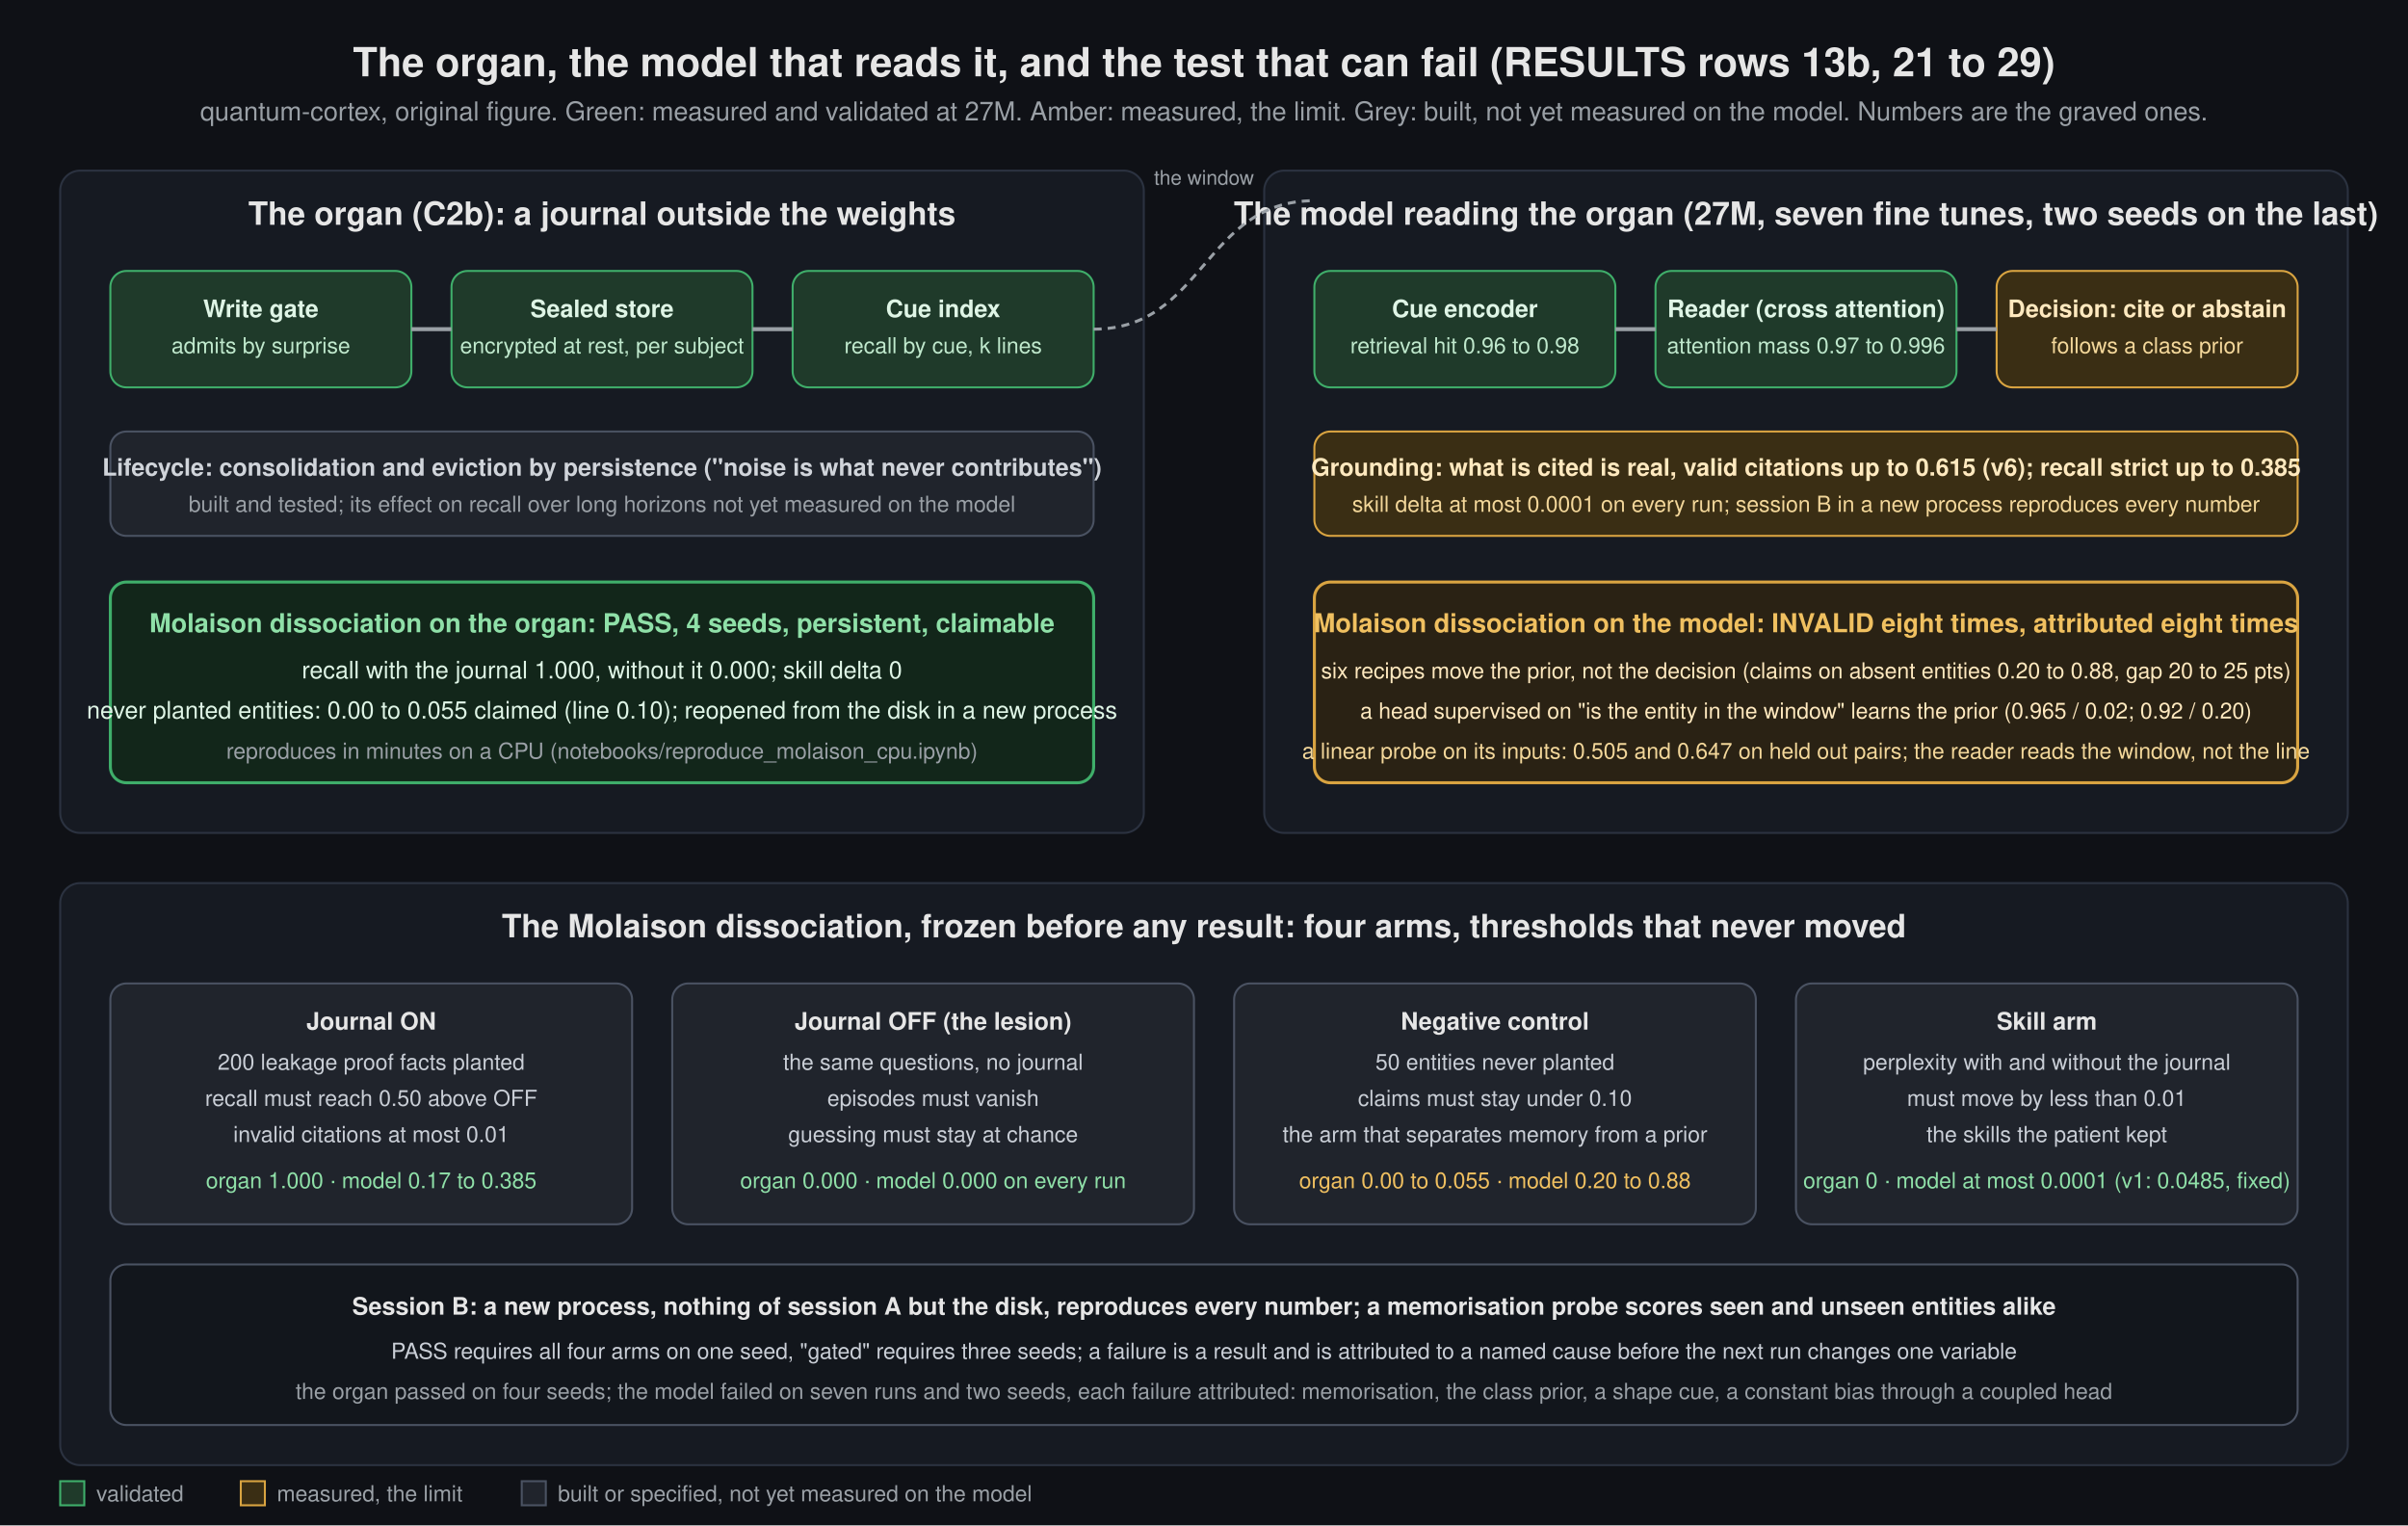
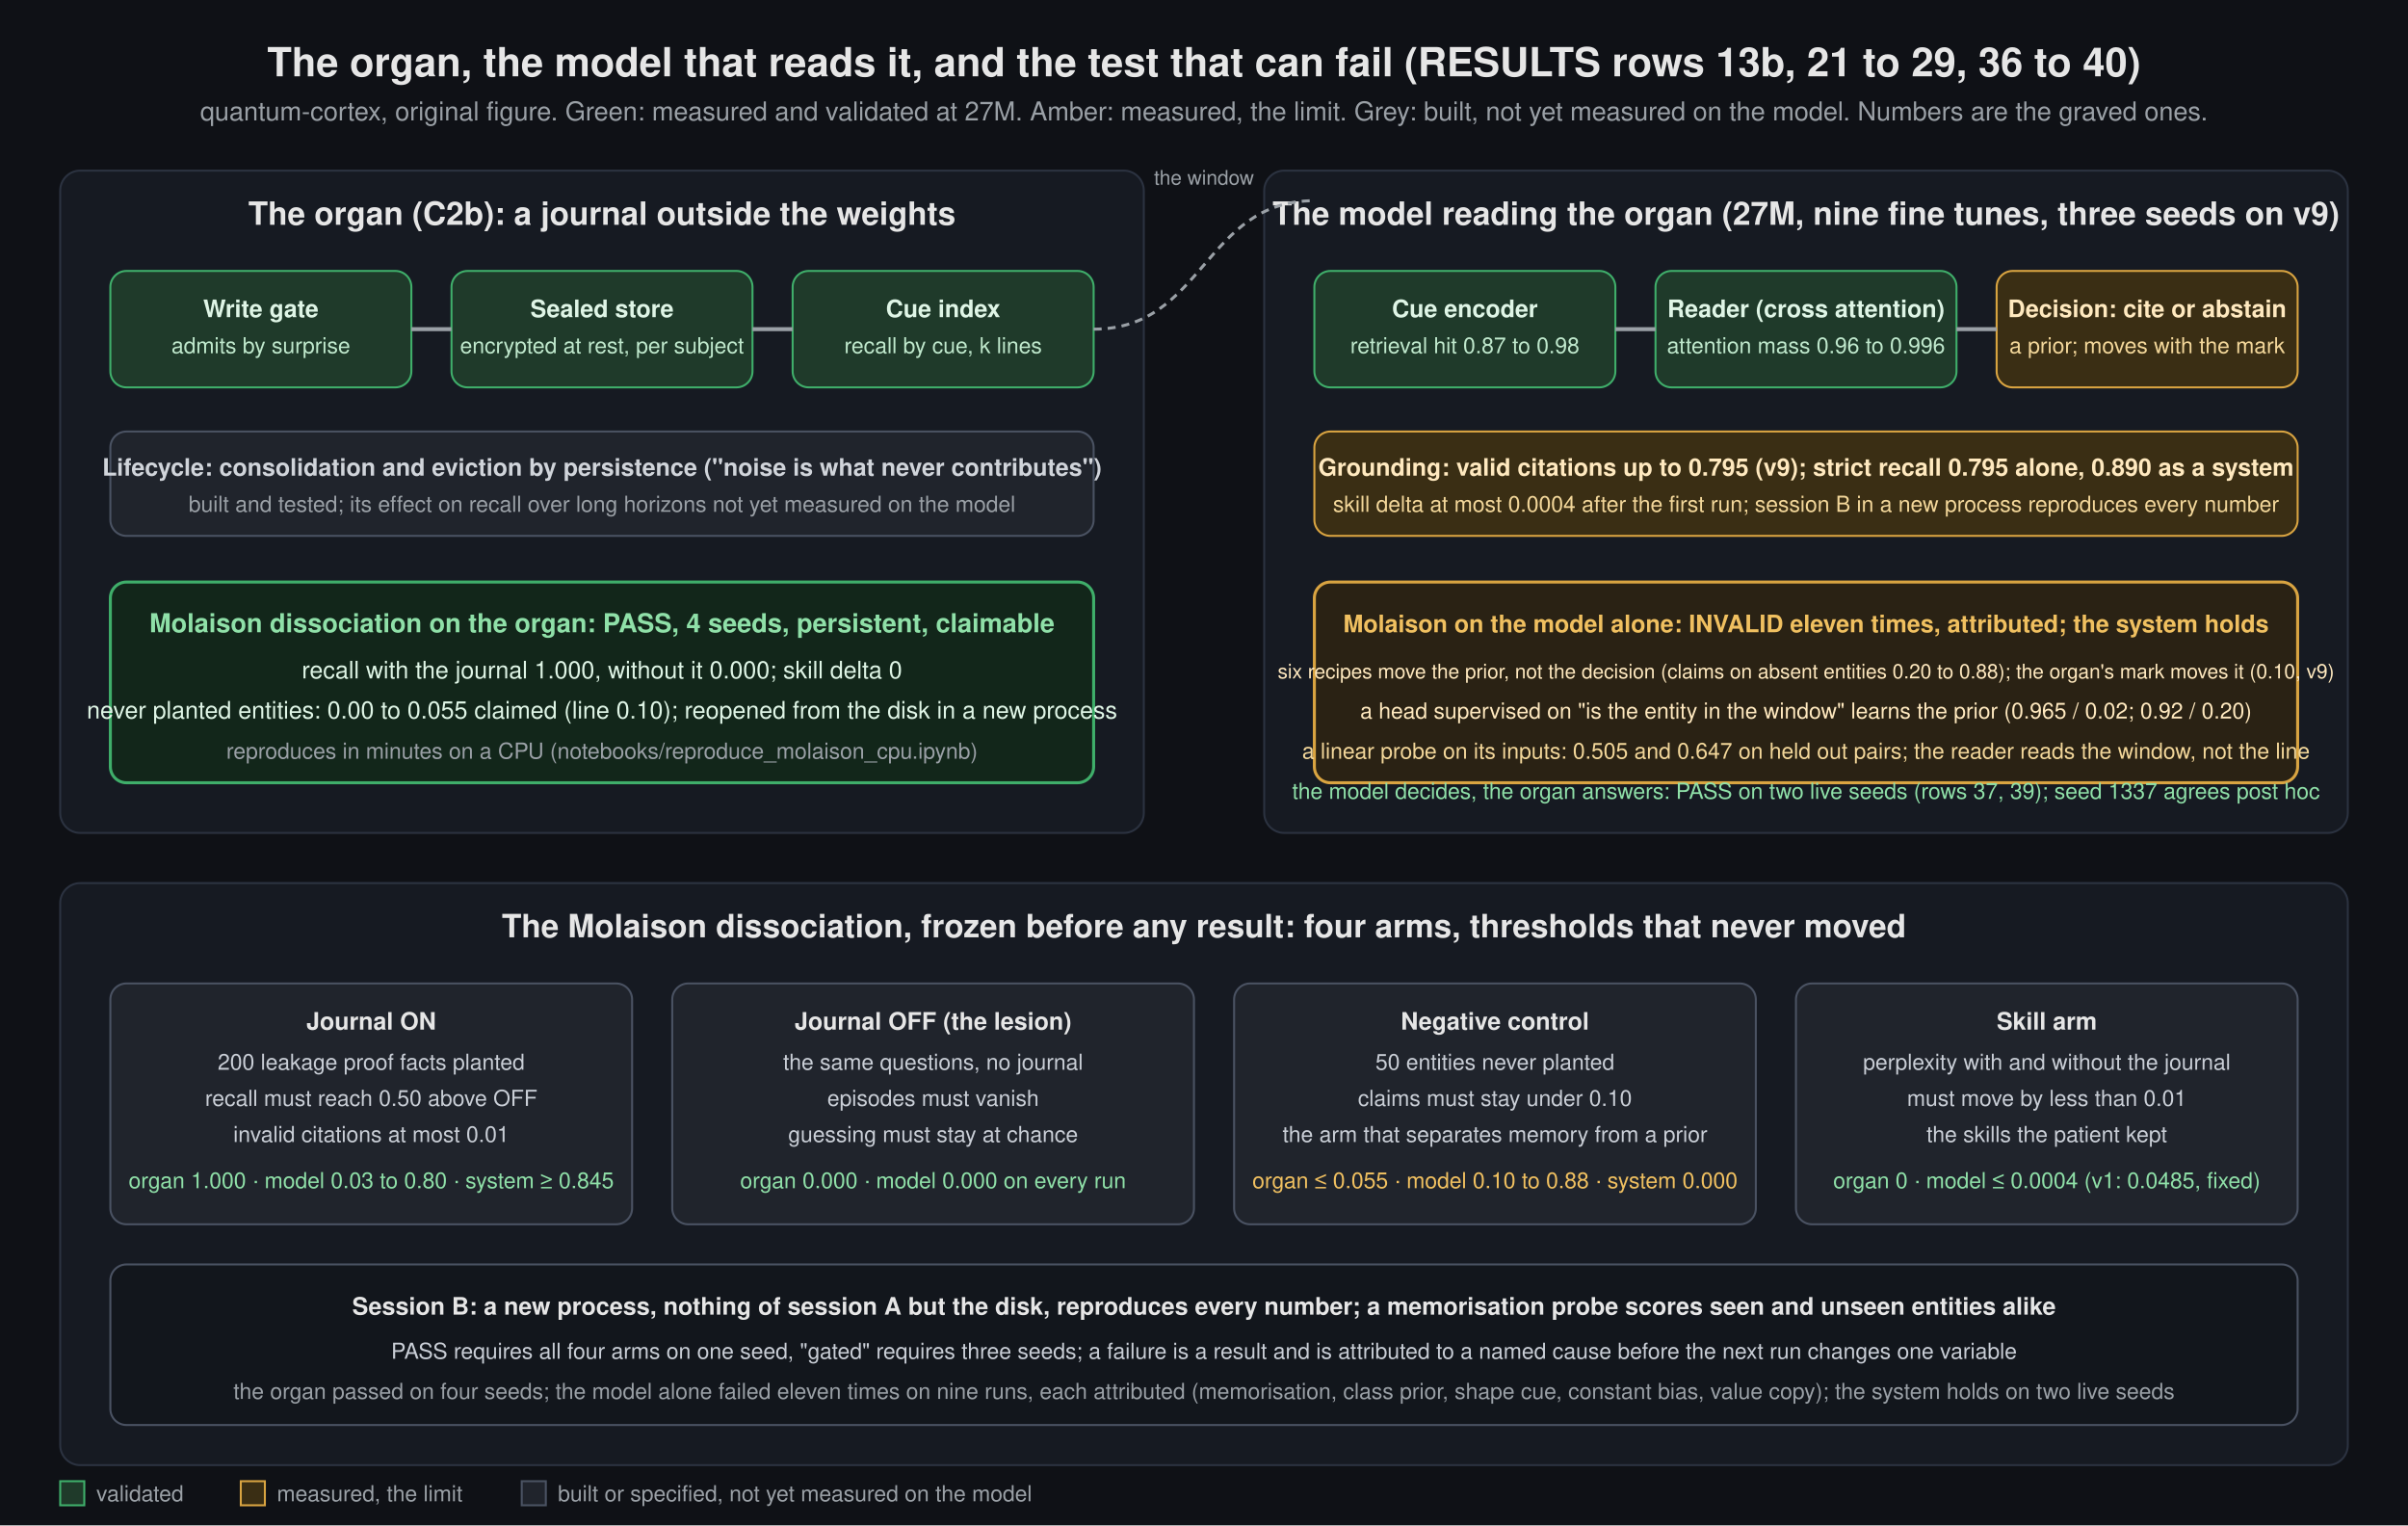
<svg xmlns="http://www.w3.org/2000/svg" width="1200" height="760" viewBox="0 0 1200 760" font-family="Helvetica, Arial, sans-serif">
  <rect width="1200" height="760" fill="#0f1116" />
-   <text x="600" y="38" text-anchor="middle" fill="#e6e6e6" font-size="20" font-weight="bold">The organ, the model that reads it, and the test that can fail (RESULTS rows 13b, 21 to 29)</text>
+   <text x="600" y="38" text-anchor="middle" fill="#e6e6e6" font-size="20" font-weight="bold">The organ, the model that reads it, and the test that can fail (RESULTS rows 13b, 21 to 29, 36 to 40)</text>
  <text x="600" y="60" text-anchor="middle" fill="#9aa0a6" font-size="13">quantum-cortex, original figure. Green: measured and validated at 27M. Amber: measured, the limit. Grey: built, not yet measured on the model. Numbers are the graved ones.</text>
  <rect x="30" y="85" width="540" height="330" rx="10" fill="#161a22" stroke="#2b3240" />
  <text x="300" y="112" text-anchor="middle" fill="#e6e6e6" font-size="16" font-weight="bold">The organ (C2b): a journal outside the weights</text>
  <rect x="55" y="135" width="150" height="58" rx="8" fill="#1f3a2a" stroke="#3fae6a" />
  <text x="130" y="158" text-anchor="middle" fill="#dff5e6" font-size="12" font-weight="bold">Write gate</text>
  <text x="130" y="176" text-anchor="middle" fill="#bfe8cc" font-size="11">admits by surprise</text>
  <rect x="225" y="135" width="150" height="58" rx="8" fill="#1f3a2a" stroke="#3fae6a" />
  <text x="300" y="158" text-anchor="middle" fill="#dff5e6" font-size="12" font-weight="bold">Sealed store</text>
  <text x="300" y="176" text-anchor="middle" fill="#bfe8cc" font-size="11">encrypted at rest, per subject</text>
  <rect x="395" y="135" width="150" height="58" rx="8" fill="#1f3a2a" stroke="#3fae6a" />
  <text x="470" y="158" text-anchor="middle" fill="#dff5e6" font-size="12" font-weight="bold">Cue index</text>
  <text x="470" y="176" text-anchor="middle" fill="#bfe8cc" font-size="11">recall by cue, k lines</text>
  <line x1="205" y1="164" x2="225" y2="164" stroke="#9aa0a6" stroke-width="2" />
  <line x1="375" y1="164" x2="395" y2="164" stroke="#9aa0a6" stroke-width="2" />
  <rect x="55" y="215" width="490" height="52" rx="8" fill="#20242c" stroke="#4a5262" />
  <text x="300" y="237" text-anchor="middle" fill="#d0d4da" font-size="12" font-weight="bold">Lifecycle: consolidation and eviction by persistence ("noise is what never contributes")</text>
  <text x="300" y="255" text-anchor="middle" fill="#9aa0a6" font-size="11">built and tested; its effect on recall over long horizons not yet measured on the model</text>
  <rect x="55" y="290" width="490" height="100" rx="8" fill="#12261a" stroke="#3fae6a" stroke-width="1.5" />
  <text x="300" y="315" text-anchor="middle" fill="#8fe0a8" font-size="13" font-weight="bold">Molaison dissociation on the organ: PASS, 4 seeds, persistent, claimable</text>
  <text x="300" y="338" text-anchor="middle" fill="#dff5e6" font-size="12">recall with the journal 1.000, without it 0.000; skill delta 0</text>
  <text x="300" y="358" text-anchor="middle" fill="#dff5e6" font-size="12">never planted entities: 0.00 to 0.055 claimed (line 0.10); reopened from the disk in a new process</text>
  <text x="300" y="378" text-anchor="middle" fill="#9aa0a6" font-size="11">reproduces in minutes on a CPU (notebooks/reproduce_molaison_cpu.ipynb)</text>
  <rect x="630" y="85" width="540" height="330" rx="10" fill="#161a22" stroke="#2b3240" />
-   <text x="900" y="112" text-anchor="middle" fill="#e6e6e6" font-size="16" font-weight="bold">The model reading the organ (27M, seven fine tunes, two seeds on the last)</text>
+   <text x="900" y="112" text-anchor="middle" fill="#e6e6e6" font-size="16" font-weight="bold">The model reading the organ (27M, nine fine tunes, three seeds on v9)</text>
  <rect x="655" y="135" width="150" height="58" rx="8" fill="#1f3a2a" stroke="#3fae6a" />
  <text x="730" y="158" text-anchor="middle" fill="#dff5e6" font-size="12" font-weight="bold">Cue encoder</text>
-   <text x="730" y="176" text-anchor="middle" fill="#bfe8cc" font-size="11">retrieval hit 0.96 to 0.98</text>
+   <text x="730" y="176" text-anchor="middle" fill="#bfe8cc" font-size="11">retrieval hit 0.87 to 0.98</text>
  <rect x="825" y="135" width="150" height="58" rx="8" fill="#1f3a2a" stroke="#3fae6a" />
  <text x="900" y="158" text-anchor="middle" fill="#dff5e6" font-size="12" font-weight="bold">Reader (cross attention)</text>
-   <text x="900" y="176" text-anchor="middle" fill="#bfe8cc" font-size="11">attention mass 0.97 to 0.996</text>
+   <text x="900" y="176" text-anchor="middle" fill="#bfe8cc" font-size="11">attention mass 0.96 to 0.996</text>
  <rect x="995" y="135" width="150" height="58" rx="8" fill="#3a2e14" stroke="#d9a441" />
  <text x="1070" y="158" text-anchor="middle" fill="#ffe9bf" font-size="12" font-weight="bold">Decision: cite or abstain</text>
-   <text x="1070" y="176" text-anchor="middle" fill="#f3d79a" font-size="11">follows a class prior</text>
+   <text x="1070" y="176" text-anchor="middle" fill="#f3d79a" font-size="11">a prior; moves with the mark</text>
  <line x1="805" y1="164" x2="825" y2="164" stroke="#9aa0a6" stroke-width="2" />
  <line x1="975" y1="164" x2="995" y2="164" stroke="#9aa0a6" stroke-width="2" />
  <path d="M 545 164 C 600 164, 600 100, 655 100" fill="none" stroke="#9aa0a6" stroke-width="1.5" stroke-dasharray="4 3" />
  <text x="600" y="92" text-anchor="middle" fill="#9aa0a6" font-size="10">the window</text>
  <rect x="655" y="215" width="490" height="52" rx="8" fill="#3a2e14" stroke="#d9a441" />
-   <text x="900" y="237" text-anchor="middle" fill="#ffe9bf" font-size="12" font-weight="bold">Grounding: what is cited is real, valid citations up to 0.615 (v6); recall strict up to 0.385</text>
-   <text x="900" y="255" text-anchor="middle" fill="#f3d79a" font-size="11">skill delta at most 0.0001 on every run; session B in a new process reproduces every number</text>
+   <text x="900" y="237" text-anchor="middle" fill="#ffe9bf" font-size="12" font-weight="bold">Grounding: valid citations up to 0.795 (v9); strict recall 0.795 alone, 0.890 as a system</text>
+   <text x="900" y="255" text-anchor="middle" fill="#f3d79a" font-size="11">skill delta at most 0.0004 after the first run; session B in a new process reproduces every number</text>
  <rect x="655" y="290" width="490" height="100" rx="8" fill="#2a2214" stroke="#d9a441" stroke-width="1.5" />
-   <text x="900" y="315" text-anchor="middle" fill="#f0c060" font-size="13" font-weight="bold">Molaison dissociation on the model: INVALID eight times, attributed eight times</text>
-   <text x="900" y="338" text-anchor="middle" fill="#ffe9bf" font-size="11">six recipes move the prior, not the decision (claims on absent entities 0.20 to 0.88, gap 20 to 25 pts)</text>
+   <text x="900" y="315" text-anchor="middle" fill="#f0c060" font-size="12" font-weight="bold">Molaison on the model alone: INVALID eleven times, attributed; the system holds</text>
+   <text x="900" y="338" text-anchor="middle" fill="#ffe9bf" font-size="10">six recipes move the prior, not the decision (claims on absent entities 0.20 to 0.88); the organ's mark moves it (0.10, v9)</text>
  <text x="900" y="358" text-anchor="middle" fill="#ffe9bf" font-size="11">a head supervised on "is the entity in the window" learns the prior (0.965 / 0.02; 0.92 / 0.20)</text>
  <text x="900" y="378" text-anchor="middle" fill="#f3d79a" font-size="11">a linear probe on its inputs: 0.505 and 0.647 on held out pairs; the reader reads the window, not the line</text>
+   <text x="900" y="398" text-anchor="middle" fill="#8fe0a8" font-size="11">the model decides, the organ answers: PASS on two live seeds (rows 37, 39); seed 1337 agrees post hoc</text>
  <rect x="30" y="440" width="1140" height="290" rx="10" fill="#161a22" stroke="#2b3240" />
  <text x="600" y="467" text-anchor="middle" fill="#e6e6e6" font-size="16" font-weight="bold">The Molaison dissociation, frozen before any result: four arms, thresholds that never moved</text>
  <rect x="55" y="490" width="260" height="120" rx="8" fill="#20242c" stroke="#4a5262" />
  <text x="185" y="513" text-anchor="middle" fill="#e6e6e6" font-size="12" font-weight="bold">Journal ON</text>
  <text x="185" y="533" text-anchor="middle" fill="#c9ced6" font-size="11">200 leakage proof facts planted</text>
  <text x="185" y="551" text-anchor="middle" fill="#c9ced6" font-size="11">recall must reach 0.50 above OFF</text>
  <text x="185" y="569" text-anchor="middle" fill="#c9ced6" font-size="11">invalid citations at most 0.01</text>
-   <text x="185" y="592" text-anchor="middle" fill="#8fe0a8" font-size="11">organ 1.000 · model 0.17 to 0.385</text>
+   <text x="185" y="592" text-anchor="middle" fill="#8fe0a8" font-size="11">organ 1.000 · model 0.03 to 0.80 · system ≥ 0.845</text>
  <rect x="335" y="490" width="260" height="120" rx="8" fill="#20242c" stroke="#4a5262" />
  <text x="465" y="513" text-anchor="middle" fill="#e6e6e6" font-size="12" font-weight="bold">Journal OFF (the lesion)</text>
  <text x="465" y="533" text-anchor="middle" fill="#c9ced6" font-size="11">the same questions, no journal</text>
  <text x="465" y="551" text-anchor="middle" fill="#c9ced6" font-size="11">episodes must vanish</text>
  <text x="465" y="569" text-anchor="middle" fill="#c9ced6" font-size="11">guessing must stay at chance</text>
  <text x="465" y="592" text-anchor="middle" fill="#8fe0a8" font-size="11">organ 0.000 · model 0.000 on every run</text>
  <rect x="615" y="490" width="260" height="120" rx="8" fill="#20242c" stroke="#4a5262" />
  <text x="745" y="513" text-anchor="middle" fill="#e6e6e6" font-size="12" font-weight="bold">Negative control</text>
  <text x="745" y="533" text-anchor="middle" fill="#c9ced6" font-size="11">50 entities never planted</text>
  <text x="745" y="551" text-anchor="middle" fill="#c9ced6" font-size="11">claims must stay under 0.10</text>
  <text x="745" y="569" text-anchor="middle" fill="#c9ced6" font-size="11">the arm that separates memory from a prior</text>
-   <text x="745" y="592" text-anchor="middle" fill="#f0c060" font-size="11">organ 0.00 to 0.055 · model 0.20 to 0.88</text>
+   <text x="745" y="592" text-anchor="middle" fill="#f0c060" font-size="11">organ ≤ 0.055 · model 0.10 to 0.88 · system 0.000</text>
  <rect x="895" y="490" width="250" height="120" rx="8" fill="#20242c" stroke="#4a5262" />
  <text x="1020" y="513" text-anchor="middle" fill="#e6e6e6" font-size="12" font-weight="bold">Skill arm</text>
  <text x="1020" y="533" text-anchor="middle" fill="#c9ced6" font-size="11">perplexity with and without the journal</text>
  <text x="1020" y="551" text-anchor="middle" fill="#c9ced6" font-size="11">must move by less than 0.01</text>
  <text x="1020" y="569" text-anchor="middle" fill="#c9ced6" font-size="11">the skills the patient kept</text>
-   <text x="1020" y="592" text-anchor="middle" fill="#8fe0a8" font-size="11">organ 0 · model at most 0.0001 (v1: 0.0485, fixed)</text>
+   <text x="1020" y="592" text-anchor="middle" fill="#8fe0a8" font-size="11">organ 0 · model ≤ 0.0004 (v1: 0.0485, fixed)</text>
  <rect x="55" y="630" width="1090" height="80" rx="8" fill="#12161c" stroke="#4a5262" />
  <text x="600" y="655" text-anchor="middle" fill="#e6e6e6" font-size="12" font-weight="bold">Session B: a new process, nothing of session A but the disk, reproduces every number; a memorisation probe scores seen and unseen entities alike</text>
  <text x="600" y="677" text-anchor="middle" fill="#c9ced6" font-size="11">PASS requires all four arms on one seed, "gated" requires three seeds; a failure is a result and is attributed to a named cause before the next run changes one variable</text>
-   <text x="600" y="697" text-anchor="middle" fill="#9aa0a6" font-size="11">the organ passed on four seeds; the model failed on seven runs and two seeds, each failure attributed: memorisation, the class prior, a shape cue, a constant bias through a coupled head</text>
+   <text x="600" y="697" text-anchor="middle" fill="#9aa0a6" font-size="11">the organ passed on four seeds; the model alone failed eleven times on nine runs, each attributed (memorisation, class prior, shape cue, constant bias, value copy); the system holds on two live seeds</text>
  <rect x="30" y="738" width="12" height="12" fill="#1f3a2a" stroke="#3fae6a" />
  <text x="48" y="748" fill="#9aa0a6" font-size="11">validated</text>
  <rect x="120" y="738" width="12" height="12" fill="#3a2e14" stroke="#d9a441" />
  <text x="138" y="748" fill="#9aa0a6" font-size="11">measured, the limit</text>
  <rect x="260" y="738" width="12" height="12" fill="#20242c" stroke="#4a5262" />
  <text x="278" y="748" fill="#9aa0a6" font-size="11">built or specified, not yet measured on the model</text>
</svg>
